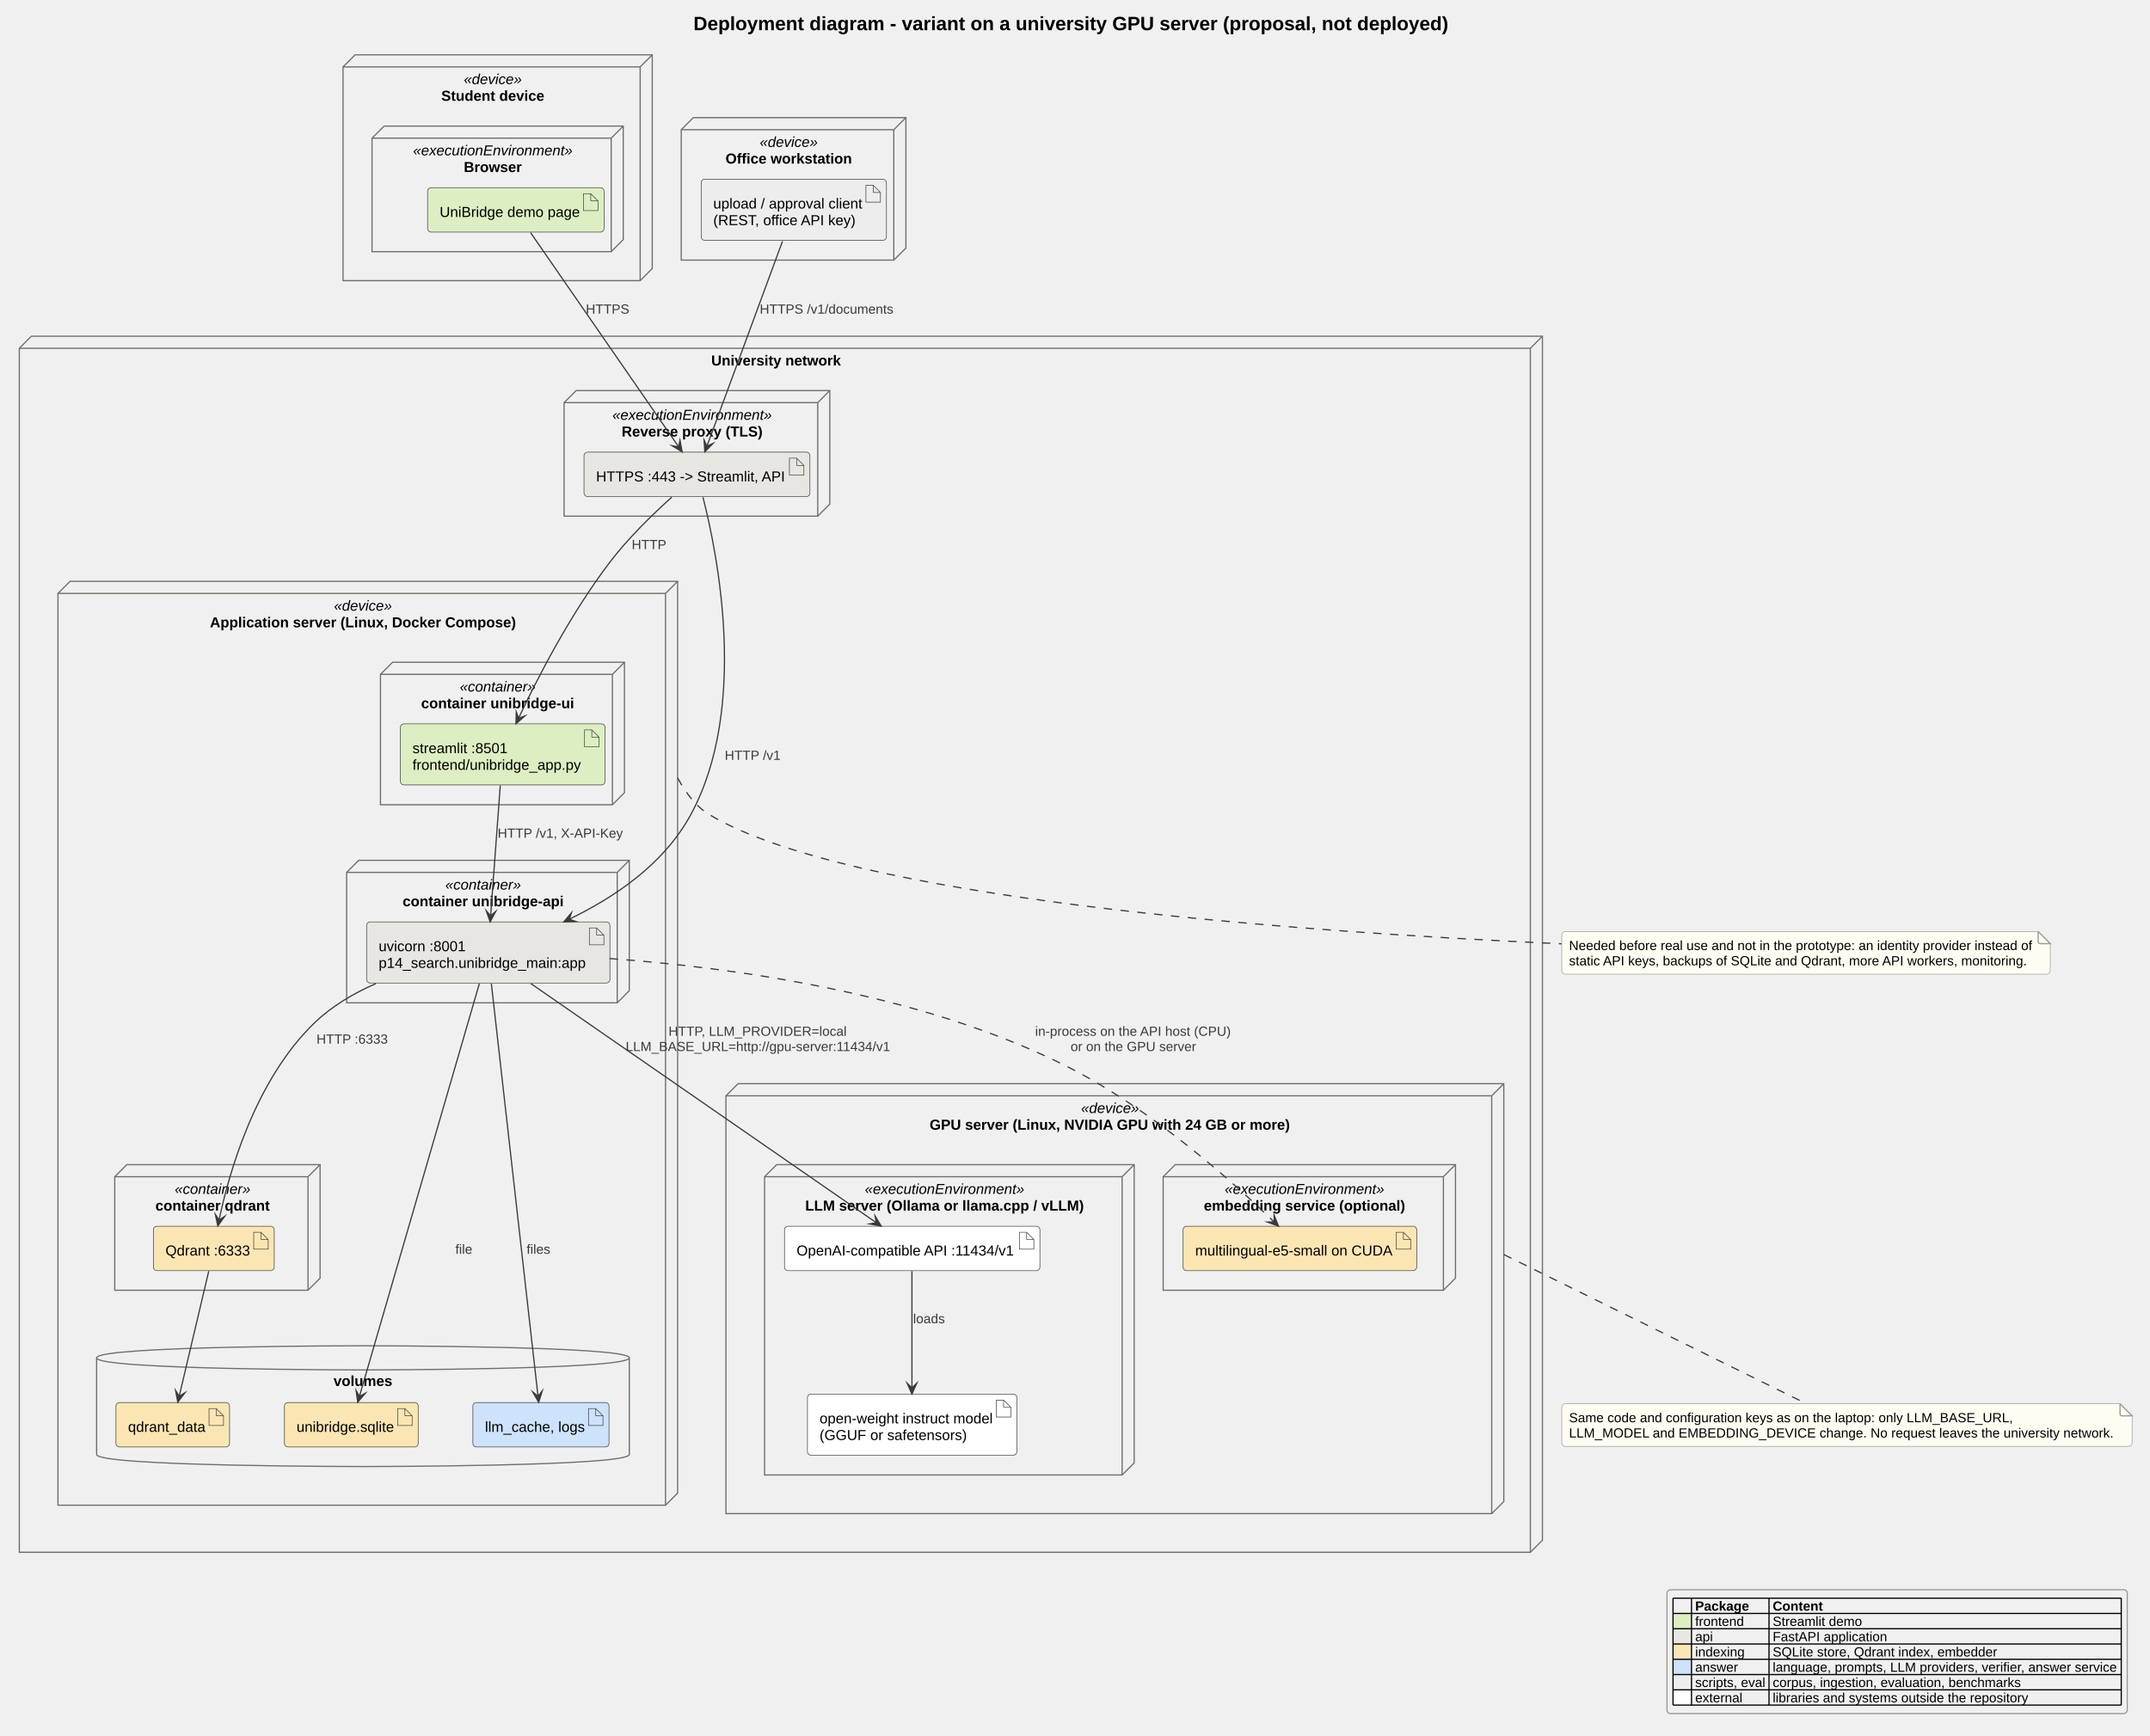
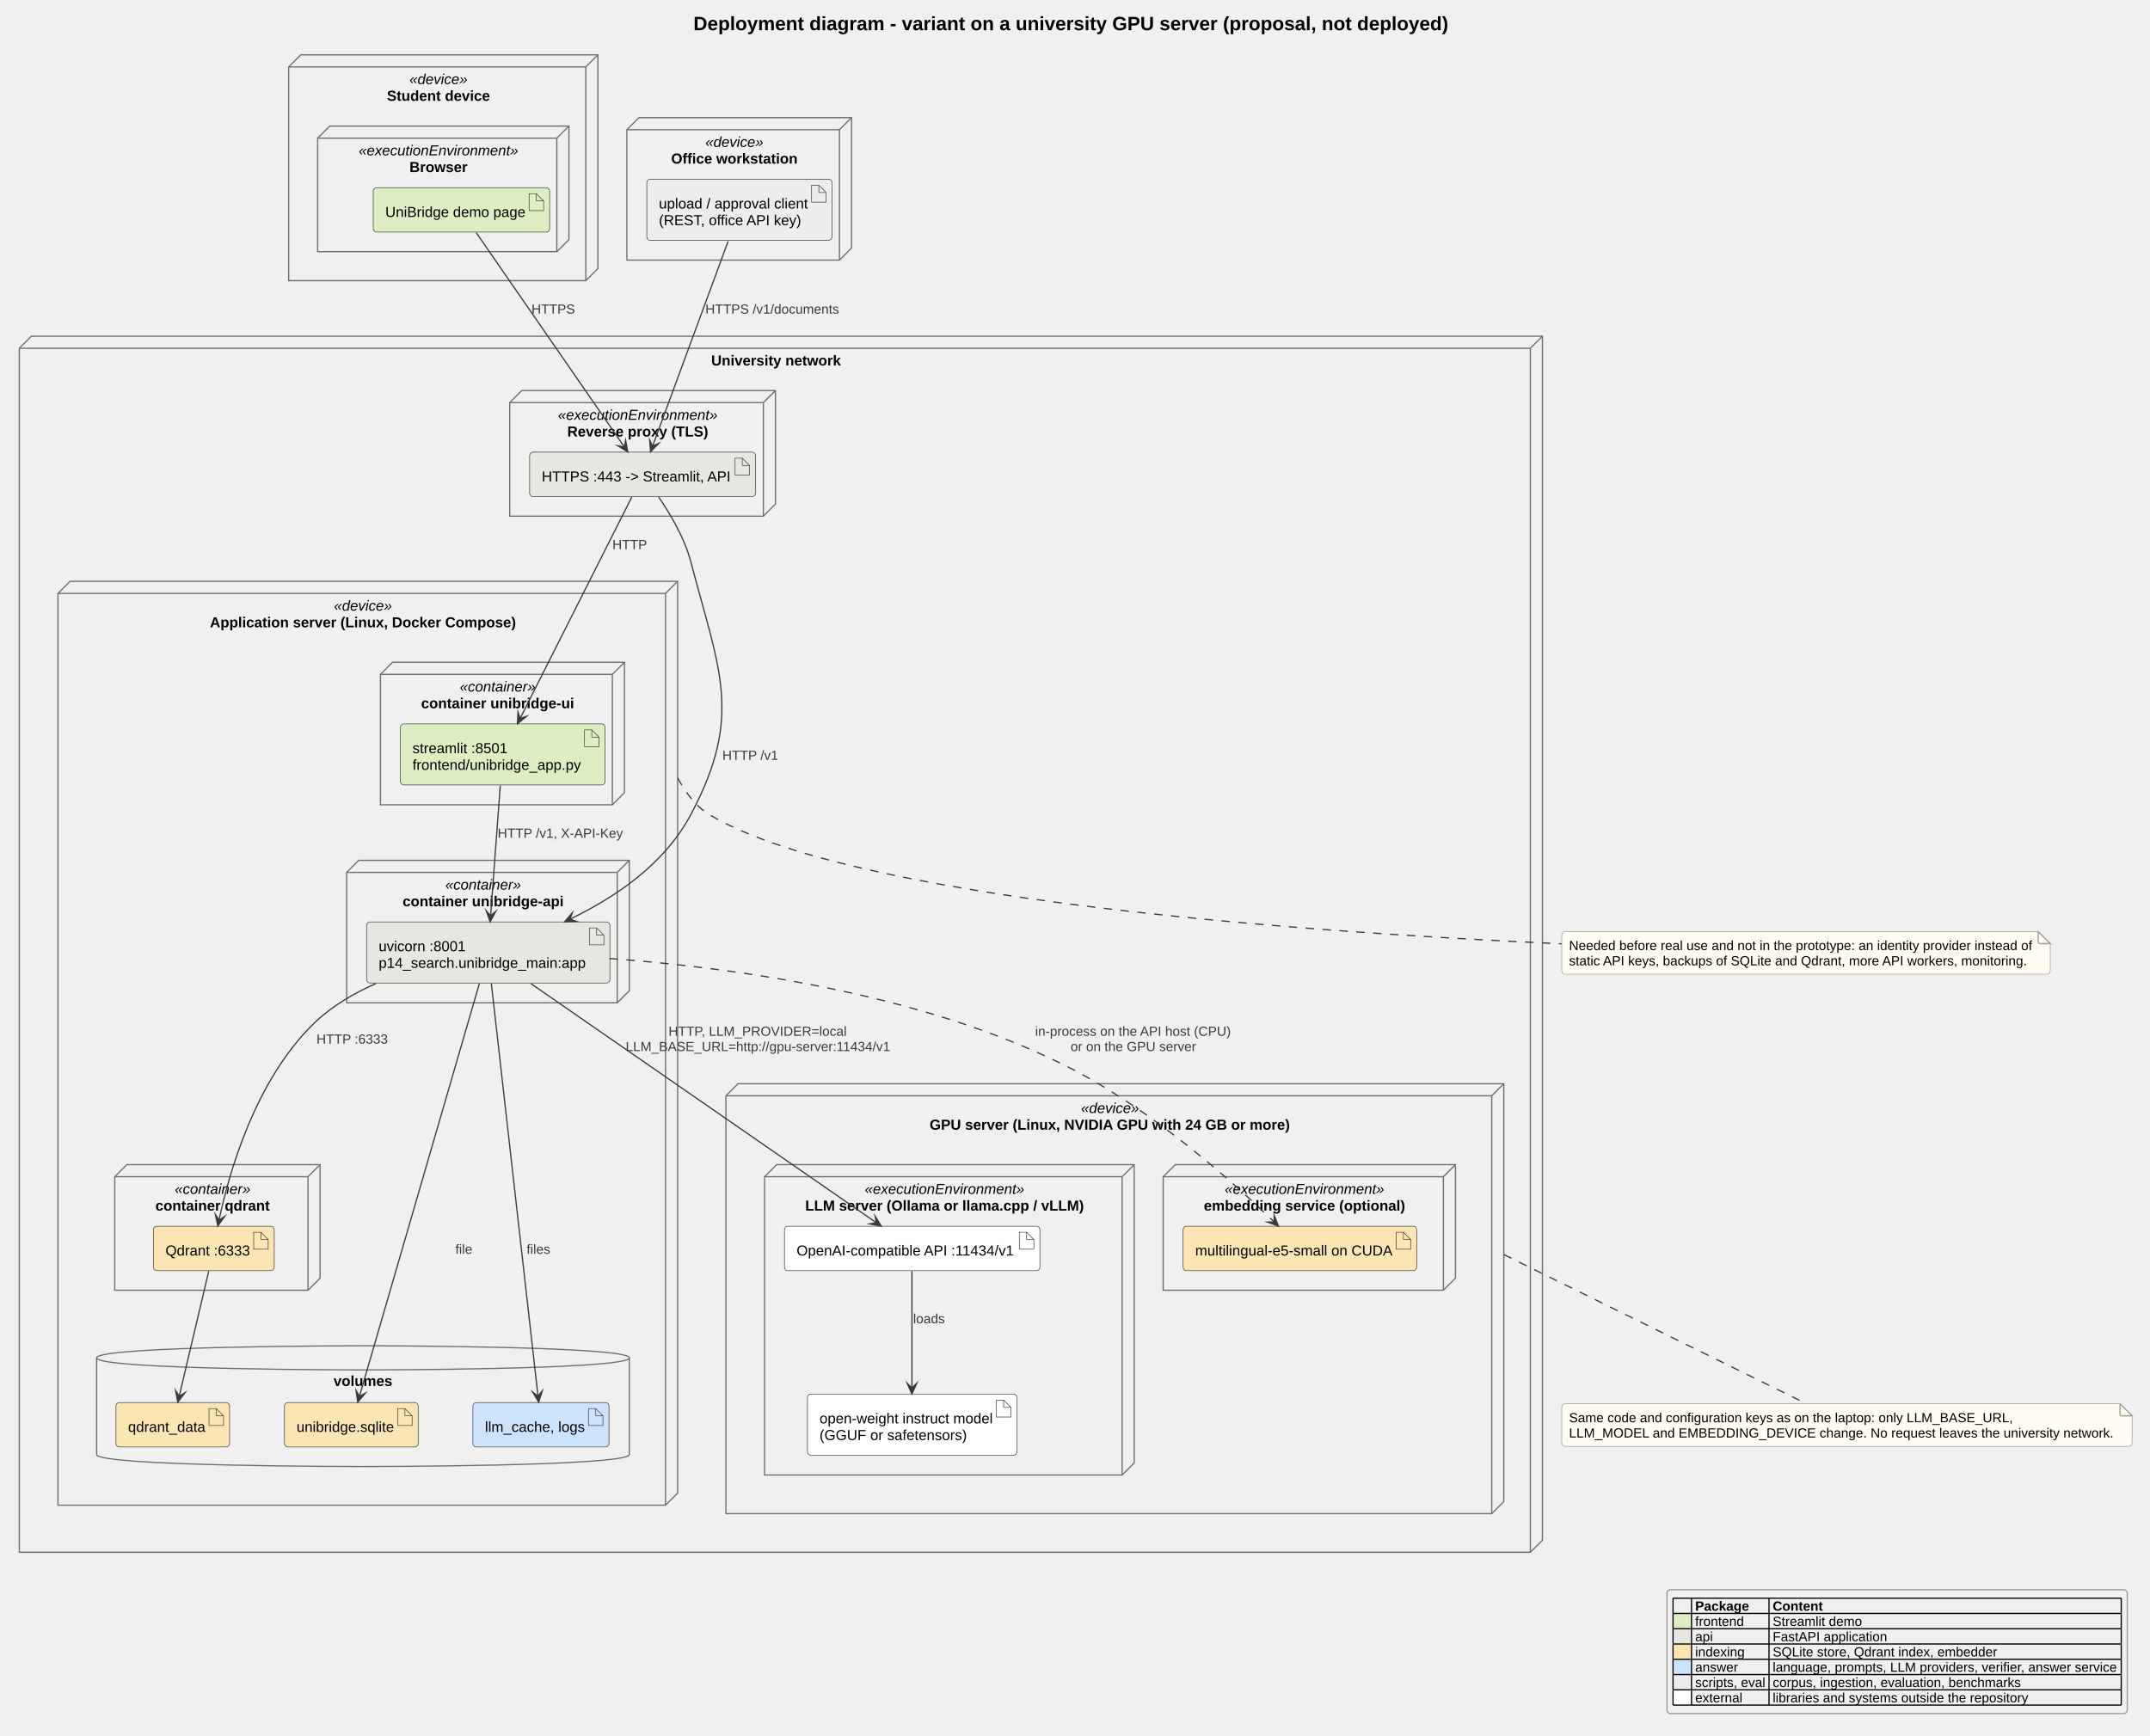
<svg xmlns="http://www.w3.org/2000/svg" version="1.1" data-diagram-type="DESCRIPTION" style="width:1780px;height:1437px;background:#FFFFFF;" width="1780px" height="1437px" viewBox="0 0 1780 1437" zoomAndPan="magnify" preserveAspectRatio="none" contentStyleType="text/css">
  <defs />
  <g font-family="sans-serif" lengthAdjust="spacing">
    <g class="title" data-source-line="2">
      <text x="574.084" y="25.008" fill="#000" font-size="16" textLength="625.031" font-weight="700" font-family="Arial">Deployment diagram - variant on a university GPU server (proposal, not deployed)</text>
    </g>
    <g class="cluster" data-qualified-name="client" id="ent0001" data-source-line="6">
-       <polygon points="284,55.398,294,45.398,540,45.398,540,222.398,530,232.398,284,232.398,284,55.398" fill="none" style="stroke:#6E6E69;stroke-width:1;stroke-linejoin:miter;stroke-miterlimit:10;" />
-       <line x1="530" y1="55.398" x2="540" y2="45.398" style="stroke:#6E6E69;stroke-width:1;" />
-       <line x1="284" y1="55.398" x2="530" y2="55.398" style="stroke:#6E6E69;stroke-width:1;" />
-       <line x1="530" y1="55.398" x2="530" y2="232.398" style="stroke:#6E6E69;stroke-width:1;" />
-       <text x="383.982" y="69.654" fill="#000" font-size="12" textLength="48.035" font-style="italic" font-family="Arial">«device»</text>
-       <text x="365.323" y="83.453" fill="#000" font-size="12" textLength="85.354" font-weight="700" font-family="Arial">Student device</text>
+       <polygon points="239,55.398,249,45.398,495,45.398,495,222.398,485,232.398,239,232.398,239,55.398" fill="none" style="stroke:#6E6E69;stroke-width:1;stroke-linejoin:miter;stroke-miterlimit:10;" />
+       <line x1="485" y1="55.398" x2="495" y2="45.398" style="stroke:#6E6E69;stroke-width:1;" />
+       <line x1="239" y1="55.398" x2="485" y2="55.398" style="stroke:#6E6E69;stroke-width:1;" />
+       <line x1="485" y1="55.398" x2="485" y2="232.398" style="stroke:#6E6E69;stroke-width:1;" />
+       <text x="338.982" y="69.654" fill="#000" font-size="12" textLength="48.035" font-style="italic" font-family="Arial">«device»</text>
+       <text x="320.323" y="83.453" fill="#000" font-size="12" textLength="85.354" font-weight="700" font-family="Arial">Student device</text>
    </g>
    <g class="cluster" data-qualified-name="client.browser" id="ent0002" data-source-line="7">
-       <polygon points="308,114.398,318,104.398,516,104.398,516,198.398,506,208.398,308,208.398,308,114.398" fill="none" style="stroke:#6E6E69;stroke-width:1;stroke-linejoin:miter;stroke-miterlimit:10;" />
-       <line x1="506" y1="114.398" x2="516" y2="104.398" style="stroke:#6E6E69;stroke-width:1;" />
-       <line x1="308" y1="114.398" x2="506" y2="114.398" style="stroke:#6E6E69;stroke-width:1;" />
-       <line x1="506" y1="114.398" x2="506" y2="208.398" style="stroke:#6E6E69;stroke-width:1;" />
-       <text x="341.959" y="128.654" fill="#000" font-size="12" textLength="132.082" font-style="italic" font-family="Arial">«executionEnvironment»</text>
-       <text x="383.991" y="142.453" fill="#000" font-size="12" textLength="48.018" font-weight="700" font-family="Arial">Browser</text>
+       <polygon points="263,114.398,273,104.398,471,104.398,471,198.398,461,208.398,263,208.398,263,114.398" fill="none" style="stroke:#6E6E69;stroke-width:1;stroke-linejoin:miter;stroke-miterlimit:10;" />
+       <line x1="461" y1="114.398" x2="471" y2="104.398" style="stroke:#6E6E69;stroke-width:1;" />
+       <line x1="263" y1="114.398" x2="461" y2="114.398" style="stroke:#6E6E69;stroke-width:1;" />
+       <line x1="461" y1="114.398" x2="461" y2="208.398" style="stroke:#6E6E69;stroke-width:1;" />
+       <text x="296.959" y="128.654" fill="#000" font-size="12" textLength="132.082" font-style="italic" font-family="Arial">«executionEnvironment»</text>
+       <text x="338.991" y="142.453" fill="#000" font-size="12" textLength="48.018" font-weight="700" font-family="Arial">Browser</text>
    </g>
    <g class="cluster" data-qualified-name="officepc" id="ent0004" data-source-line="12">
-       <polygon points="564,107.398,574,97.398,750,97.398,750,205.398,740,215.398,564,215.398,564,107.398" fill="none" style="stroke:#6E6E69;stroke-width:1;stroke-linejoin:miter;stroke-miterlimit:10;" />
-       <line x1="740" y1="107.398" x2="750" y2="97.398" style="stroke:#6E6E69;stroke-width:1;" />
-       <line x1="564" y1="107.398" x2="740" y2="107.398" style="stroke:#6E6E69;stroke-width:1;" />
-       <line x1="740" y1="107.398" x2="740" y2="215.398" style="stroke:#6E6E69;stroke-width:1;" />
-       <text x="628.982" y="121.654" fill="#000" font-size="12" textLength="48.035" font-style="italic" font-family="Arial">«device»</text>
-       <text x="600.658" y="135.453" fill="#000" font-size="12" textLength="104.684" font-weight="700" font-family="Arial">Office workstation</text>
+       <polygon points="519,107.398,529,97.398,705,97.398,705,205.398,695,215.398,519,215.398,519,107.398" fill="none" style="stroke:#6E6E69;stroke-width:1;stroke-linejoin:miter;stroke-miterlimit:10;" />
+       <line x1="695" y1="107.398" x2="705" y2="97.398" style="stroke:#6E6E69;stroke-width:1;" />
+       <line x1="519" y1="107.398" x2="695" y2="107.398" style="stroke:#6E6E69;stroke-width:1;" />
+       <line x1="695" y1="107.398" x2="695" y2="215.398" style="stroke:#6E6E69;stroke-width:1;" />
+       <text x="583.982" y="121.654" fill="#000" font-size="12" textLength="48.035" font-style="italic" font-family="Arial">«device»</text>
+       <text x="555.658" y="135.453" fill="#000" font-size="12" textLength="104.684" font-weight="700" font-family="Arial">Office workstation</text>
    </g>
    <g class="cluster" data-qualified-name="uninet" id="ent0006" data-source-line="16">
      <polygon points="16,288.398,26,278.398,1277,278.398,1277,1275.398,1267,1285.398,16,1285.398,16,288.398" fill="none" style="stroke:#6E6E69;stroke-width:1;stroke-linejoin:miter;stroke-miterlimit:10;" />
      <line x1="1267" y1="288.398" x2="1277" y2="278.398" style="stroke:#6E6E69;stroke-width:1;" />
      <line x1="16" y1="288.398" x2="1267" y2="288.398" style="stroke:#6E6E69;stroke-width:1;" />
      <line x1="1267" y1="288.398" x2="1267" y2="1285.398" style="stroke:#6E6E69;stroke-width:1;" />
      <text x="588.816" y="302.654" fill="#000" font-size="12" textLength="107.367" font-weight="700" font-family="Arial">University network</text>
    </g>
    <g class="cluster" data-qualified-name="uninet.proxy" id="ent0007" data-source-line="18">
-       <polygon points="467,333.398,477,323.398,687,323.398,687,417.398,677,427.398,467,427.398,467,333.398" fill="none" style="stroke:#6E6E69;stroke-width:1;stroke-linejoin:miter;stroke-miterlimit:10;" />
-       <line x1="677" y1="333.398" x2="687" y2="323.398" style="stroke:#6E6E69;stroke-width:1;" />
-       <line x1="467" y1="333.398" x2="677" y2="333.398" style="stroke:#6E6E69;stroke-width:1;" />
-       <line x1="677" y1="333.398" x2="677" y2="427.398" style="stroke:#6E6E69;stroke-width:1;" />
-       <text x="506.959" y="347.654" fill="#000" font-size="12" textLength="132.082" font-style="italic" font-family="Arial">«executionEnvironment»</text>
-       <text x="514.646" y="361.453" fill="#000" font-size="12" textLength="116.707" font-weight="700" font-family="Arial">Reverse proxy (TLS)</text>
+       <polygon points="422,333.398,432,323.398,642,323.398,642,417.398,632,427.398,422,427.398,422,333.398" fill="none" style="stroke:#6E6E69;stroke-width:1;stroke-linejoin:miter;stroke-miterlimit:10;" />
+       <line x1="632" y1="333.398" x2="642" y2="323.398" style="stroke:#6E6E69;stroke-width:1;" />
+       <line x1="422" y1="333.398" x2="632" y2="333.398" style="stroke:#6E6E69;stroke-width:1;" />
+       <line x1="632" y1="333.398" x2="632" y2="427.398" style="stroke:#6E6E69;stroke-width:1;" />
+       <text x="461.959" y="347.654" fill="#000" font-size="12" textLength="132.082" font-style="italic" font-family="Arial">«executionEnvironment»</text>
+       <text x="469.646" y="361.453" fill="#000" font-size="12" textLength="116.707" font-weight="700" font-family="Arial">Reverse proxy (TLS)</text>
    </g>
    <g class="cluster" data-qualified-name="uninet.app" id="ent0009" data-source-line="22">
      <polygon points="48,491.398,58,481.398,561,481.398,561,1236.398,551,1246.398,48,1246.398,48,491.398" fill="none" style="stroke:#6E6E69;stroke-width:1;stroke-linejoin:miter;stroke-miterlimit:10;" />
      <line x1="551" y1="491.398" x2="561" y2="481.398" style="stroke:#6E6E69;stroke-width:1;" />
      <line x1="48" y1="491.398" x2="551" y2="491.398" style="stroke:#6E6E69;stroke-width:1;" />
      <line x1="551" y1="491.398" x2="551" y2="1246.398" style="stroke:#6E6E69;stroke-width:1;" />
      <text x="276.482" y="505.654" fill="#000" font-size="12" textLength="48.035" font-style="italic" font-family="Arial">«device»</text>
      <text x="173.806" y="519.453" fill="#000" font-size="12" textLength="253.389" font-weight="700" font-family="Arial">Application server (Linux, Docker Compose)</text>
    </g>
    <g class="cluster" data-qualified-name="uninet.app.cui" id="ent0010" data-source-line="23">
      <polygon points="315,558.398,325,548.398,517,548.398,517,656.398,507,666.398,315,666.398,315,558.398" fill="none" style="stroke:#6E6E69;stroke-width:1;stroke-linejoin:miter;stroke-miterlimit:10;" />
      <line x1="507" y1="558.398" x2="517" y2="548.398" style="stroke:#6E6E69;stroke-width:1;" />
      <line x1="315" y1="558.398" x2="507" y2="558.398" style="stroke:#6E6E69;stroke-width:1;" />
      <line x1="507" y1="558.398" x2="507" y2="666.398" style="stroke:#6E6E69;stroke-width:1;" />
      <text x="380.644" y="572.654" fill="#000" font-size="12" textLength="62.713" font-style="italic" font-family="Arial">«container»</text>
      <text x="348.666" y="586.453" fill="#000" font-size="12" textLength="126.668" font-weight="700" font-family="Arial">container unibridge-ui</text>
    </g>
    <g class="cluster" data-qualified-name="uninet.app.capi" id="ent0012" data-source-line="26">
      <polygon points="287,722.398,297,712.398,521,712.398,521,820.398,511,830.398,287,830.398,287,722.398" fill="none" style="stroke:#6E6E69;stroke-width:1;stroke-linejoin:miter;stroke-miterlimit:10;" />
      <line x1="511" y1="722.398" x2="521" y2="712.398" style="stroke:#6E6E69;stroke-width:1;" />
      <line x1="287" y1="722.398" x2="511" y2="722.398" style="stroke:#6E6E69;stroke-width:1;" />
      <line x1="511" y1="722.398" x2="511" y2="830.398" style="stroke:#6E6E69;stroke-width:1;" />
      <text x="368.644" y="736.654" fill="#000" font-size="12" textLength="62.713" font-style="italic" font-family="Arial">«container»</text>
      <text x="333.329" y="750.453" fill="#000" font-size="12" textLength="133.342" font-weight="700" font-family="Arial">container unibridge-api</text>
    </g>
    <g class="cluster" data-qualified-name="uninet.app.cq" id="ent0014" data-source-line="29">
      <polygon points="95,974.398,105,964.398,265,964.398,265,1058.398,255,1068.398,95,1068.398,95,974.398" fill="none" style="stroke:#6E6E69;stroke-width:1;stroke-linejoin:miter;stroke-miterlimit:10;" />
      <line x1="255" y1="974.398" x2="265" y2="964.398" style="stroke:#6E6E69;stroke-width:1;" />
      <line x1="95" y1="974.398" x2="255" y2="974.398" style="stroke:#6E6E69;stroke-width:1;" />
      <line x1="255" y1="974.398" x2="255" y2="1068.398" style="stroke:#6E6E69;stroke-width:1;" />
      <text x="144.644" y="988.654" fill="#000" font-size="12" textLength="62.713" font-style="italic" font-family="Arial">«container»</text>
      <text x="128.662" y="1002.453" fill="#000" font-size="12" textLength="94.676" font-weight="700" font-family="Arial">container qdrant</text>
    </g>
    <g class="cluster" data-qualified-name="uninet.app.vols" id="ent0016" data-source-line="32">
      <path d="M80,1124.398 C80,1114.398 300.5,1114.398 300.5,1114.398 C300.5,1114.398 521,1114.398 521,1124.398 L521,1204.398 C521,1214.398 300.5,1214.398 300.5,1214.398 C300.5,1214.398 80,1214.398 80,1204.398 L80,1124.398" style="stroke:#6E6E69;stroke-width:1;" fill="none" />
      <path d="M80,1124.398 C80,1134.398 300.5,1134.398 300.5,1134.398 C300.5,1134.398 521,1134.398 521,1124.398" style="stroke:#6E6E69;stroke-width:1;" fill="none" />
      <text x="276.157" y="1147.654" fill="#000" font-size="12" textLength="48.686" font-weight="700" font-family="Arial">volumes</text>
    </g>
    <g class="cluster" data-qualified-name="uninet.gpusrv" id="ent0020" data-source-line="39">
      <polygon points="601,907.398,611,897.398,1245,897.398,1245,1243.398,1235,1253.398,601,1253.398,601,907.398" fill="none" style="stroke:#6E6E69;stroke-width:1;stroke-linejoin:miter;stroke-miterlimit:10;" />
      <line x1="1235" y1="907.398" x2="1245" y2="897.398" style="stroke:#6E6E69;stroke-width:1;" />
      <line x1="601" y1="907.398" x2="1235" y2="907.398" style="stroke:#6E6E69;stroke-width:1;" />
      <line x1="1235" y1="907.398" x2="1235" y2="1253.398" style="stroke:#6E6E69;stroke-width:1;" />
      <text x="894.982" y="921.654" fill="#000" font-size="12" textLength="48.035" font-style="italic" font-family="Arial">«device»</text>
      <text x="769.636" y="935.453" fill="#000" font-size="12" textLength="298.729" font-weight="700" font-family="Arial">GPU server (Linux, NVIDIA GPU with 24 GB or more)</text>
    </g>
    <g class="cluster" data-qualified-name="uninet.gpusrv.llmenv" id="ent0021" data-source-line="40">
      <polygon points="633,974.398,643,964.398,939,964.398,939,1211.398,929,1221.398,633,1221.398,633,974.398" fill="none" style="stroke:#6E6E69;stroke-width:1;stroke-linejoin:miter;stroke-miterlimit:10;" />
      <line x1="929" y1="974.398" x2="939" y2="964.398" style="stroke:#6E6E69;stroke-width:1;" />
      <line x1="633" y1="974.398" x2="929" y2="974.398" style="stroke:#6E6E69;stroke-width:1;" />
      <line x1="929" y1="974.398" x2="929" y2="1221.398" style="stroke:#6E6E69;stroke-width:1;" />
      <text x="715.959" y="988.654" fill="#000" font-size="12" textLength="132.082" font-style="italic" font-family="Arial">«executionEnvironment»</text>
      <text x="666.638" y="1002.453" fill="#000" font-size="12" textLength="230.725" font-weight="700" font-family="Arial">LLM server (Ollama or llama.cpp / vLLM)</text>
    </g>
    <g class="cluster" data-qualified-name="uninet.gpusrv.embenv" id="ent0024" data-source-line="44">
      <polygon points="963,974.398,973,964.398,1205,964.398,1205,1058.398,1195,1068.398,963,1068.398,963,974.398" fill="none" style="stroke:#6E6E69;stroke-width:1;stroke-linejoin:miter;stroke-miterlimit:10;" />
      <line x1="1195" y1="974.398" x2="1205" y2="964.398" style="stroke:#6E6E69;stroke-width:1;" />
      <line x1="963" y1="974.398" x2="1195" y2="974.398" style="stroke:#6E6E69;stroke-width:1;" />
      <line x1="1195" y1="974.398" x2="1195" y2="1068.398" style="stroke:#6E6E69;stroke-width:1;" />
      <text x="1013.959" y="988.654" fill="#000" font-size="12" textLength="132.082" font-style="italic" font-family="Arial">«executionEnvironment»</text>
      <text x="996.653" y="1002.453" fill="#000" font-size="12" textLength="166.693" font-weight="700" font-family="Arial">embedding service (optional)</text>
    </g>
    <g class="entity" data-qualified-name="client.browser.page" id="ent0003" data-source-line="8">
-       <rect x="354" y="155.398" width="146.074" height="36.799" fill="#DDEFC2" style="stroke:#3A3A38;stroke-width:0.5;" rx="3" ry="3" />
-       <polygon points="483.074,160.398,483.074,174.398,495.074,174.398,495.074,166.398,489.074,160.398,483.074,160.398" fill="#DDEFC2" style="stroke:#3A3A38;stroke-width:0.5;stroke-linejoin:miter;stroke-miterlimit:10;" />
-       <line x1="489.074" y1="160.398" x2="489.074" y2="166.398" style="stroke:#3A3A38;stroke-width:0.5;" />
-       <line x1="495.074" y1="166.398" x2="489.074" y2="166.398" style="stroke:#3A3A38;stroke-width:0.5;" />
-       <text x="364" y="179.654" fill="#000" font-size="12" textLength="116.074" font-family="Arial">UniBridge demo page</text>
+       <rect x="309" y="155.398" width="146.074" height="36.799" fill="#DDEFC2" style="stroke:#3A3A38;stroke-width:0.5;" rx="3" ry="3" />
+       <polygon points="438.074,160.398,438.074,174.398,450.074,174.398,450.074,166.398,444.074,160.398,438.074,160.398" fill="#DDEFC2" style="stroke:#3A3A38;stroke-width:0.5;stroke-linejoin:miter;stroke-miterlimit:10;" />
+       <line x1="444.074" y1="160.398" x2="444.074" y2="166.398" style="stroke:#3A3A38;stroke-width:0.5;" />
+       <line x1="450.074" y1="166.398" x2="444.074" y2="166.398" style="stroke:#3A3A38;stroke-width:0.5;" />
+       <text x="319" y="179.654" fill="#000" font-size="12" textLength="116.074" font-family="Arial">UniBridge demo page</text>
    </g>
    <g class="entity" data-qualified-name="officepc.officeclient" id="ent0005" data-source-line="13">
-       <rect x="580.5" y="148.398" width="153.416" height="50.598" fill="#EDEDED" style="stroke:#3A3A38;stroke-width:0.5;" rx="3" ry="3" />
-       <polygon points="716.916,153.398,716.916,167.398,728.916,167.398,728.916,159.398,722.916,153.398,716.916,153.398" fill="#EDEDED" style="stroke:#3A3A38;stroke-width:0.5;stroke-linejoin:miter;stroke-miterlimit:10;" />
-       <line x1="722.916" y1="153.398" x2="722.916" y2="159.398" style="stroke:#3A3A38;stroke-width:0.5;" />
-       <line x1="728.916" y1="159.398" x2="722.916" y2="159.398" style="stroke:#3A3A38;stroke-width:0.5;" />
-       <text x="590.5" y="172.654" fill="#000" font-size="12" textLength="123.416" font-family="Arial">upload / approval client</text>
-       <text x="590.5" y="186.453" fill="#000" font-size="12" textLength="120.029" font-family="Arial">(REST, office API key)</text>
+       <rect x="535.5" y="148.398" width="153.416" height="50.598" fill="#EDEDED" style="stroke:#3A3A38;stroke-width:0.5;" rx="3" ry="3" />
+       <polygon points="671.916,153.398,671.916,167.398,683.916,167.398,683.916,159.398,677.916,153.398,671.916,153.398" fill="#EDEDED" style="stroke:#3A3A38;stroke-width:0.5;stroke-linejoin:miter;stroke-miterlimit:10;" />
+       <line x1="677.916" y1="153.398" x2="677.916" y2="159.398" style="stroke:#3A3A38;stroke-width:0.5;" />
+       <line x1="683.916" y1="159.398" x2="677.916" y2="159.398" style="stroke:#3A3A38;stroke-width:0.5;" />
+       <text x="545.5" y="172.654" fill="#000" font-size="12" textLength="123.416" font-family="Arial">upload / approval client</text>
+       <text x="545.5" y="186.453" fill="#000" font-size="12" textLength="120.029" font-family="Arial">(REST, office API key)</text>
    </g>
    <g class="entity" data-qualified-name="uninet.proxy.rp" id="ent0008" data-source-line="19">
-       <rect x="483.5" y="374.398" width="187.049" height="36.799" fill="#E7E6E1" style="stroke:#3A3A38;stroke-width:0.5;" rx="3" ry="3" />
-       <polygon points="653.549,379.398,653.549,393.398,665.549,393.398,665.549,385.398,659.549,379.398,653.549,379.398" fill="#E7E6E1" style="stroke:#3A3A38;stroke-width:0.5;stroke-linejoin:miter;stroke-miterlimit:10;" />
-       <line x1="659.549" y1="379.398" x2="659.549" y2="385.398" style="stroke:#3A3A38;stroke-width:0.5;" />
-       <line x1="665.549" y1="385.398" x2="659.549" y2="385.398" style="stroke:#3A3A38;stroke-width:0.5;" />
-       <text x="493.5" y="398.654" fill="#000" font-size="12" textLength="157.049" font-family="Arial">HTTPS :443 -&gt; Streamlit, API</text>
+       <rect x="438.5" y="374.398" width="187.049" height="36.799" fill="#E7E6E1" style="stroke:#3A3A38;stroke-width:0.5;" rx="3" ry="3" />
+       <polygon points="608.549,379.398,608.549,393.398,620.549,393.398,620.549,385.398,614.549,379.398,608.549,379.398" fill="#E7E6E1" style="stroke:#3A3A38;stroke-width:0.5;stroke-linejoin:miter;stroke-miterlimit:10;" />
+       <line x1="614.549" y1="379.398" x2="614.549" y2="385.398" style="stroke:#3A3A38;stroke-width:0.5;" />
+       <line x1="620.549" y1="385.398" x2="614.549" y2="385.398" style="stroke:#3A3A38;stroke-width:0.5;" />
+       <text x="448.5" y="398.654" fill="#000" font-size="12" textLength="157.049" font-family="Arial">HTTPS :443 -&gt; Streamlit, API</text>
    </g>
    <g class="entity" data-qualified-name="uninet.app.cui.ui" id="ent0011" data-source-line="24">
      <rect x="331.5" y="599.398" width="169.441" height="50.598" fill="#DDEFC2" style="stroke:#3A3A38;stroke-width:0.5;" rx="3" ry="3" />
      <polygon points="483.941,604.398,483.941,618.398,495.941,618.398,495.941,610.398,489.941,604.398,483.941,604.398" fill="#DDEFC2" style="stroke:#3A3A38;stroke-width:0.5;stroke-linejoin:miter;stroke-miterlimit:10;" />
      <line x1="489.941" y1="604.398" x2="489.941" y2="610.398" style="stroke:#3A3A38;stroke-width:0.5;" />
      <line x1="495.941" y1="610.398" x2="489.941" y2="610.398" style="stroke:#3A3A38;stroke-width:0.5;" />
      <text x="341.5" y="623.654" fill="#000" font-size="12" textLength="78.703" font-family="Arial">streamlit :8501</text>
      <text x="341.5" y="637.453" fill="#000" font-size="12" textLength="139.441" font-family="Arial">frontend/unibridge_app.py</text>
    </g>
    <g class="entity" data-qualified-name="uninet.app.capi.api" id="ent0013" data-source-line="27">
      <rect x="303.5" y="763.398" width="201.457" height="50.598" fill="#E7E6E1" style="stroke:#3A3A38;stroke-width:0.5;" rx="3" ry="3" />
      <polygon points="487.957,768.398,487.957,782.398,499.957,782.398,499.957,774.398,493.957,768.398,487.957,768.398" fill="#E7E6E1" style="stroke:#3A3A38;stroke-width:0.5;stroke-linejoin:miter;stroke-miterlimit:10;" />
      <line x1="493.957" y1="768.398" x2="493.957" y2="774.398" style="stroke:#3A3A38;stroke-width:0.5;" />
      <line x1="499.957" y1="774.398" x2="493.957" y2="774.398" style="stroke:#3A3A38;stroke-width:0.5;" />
      <text x="313.5" y="787.654" fill="#000" font-size="12" textLength="72.047" font-family="Arial">uvicorn :8001</text>
      <text x="313.5" y="801.453" fill="#000" font-size="12" textLength="171.457" font-family="Arial">p14_search.unibridge_main:app</text>
    </g>
    <g class="entity" data-qualified-name="uninet.app.cq.qdrant" id="ent0015" data-source-line="30">
      <rect x="127" y="1015.398" width="100.049" height="36.799" fill="#FBE6B3" style="stroke:#3A3A38;stroke-width:0.5;" rx="3" ry="3" />
      <polygon points="210.049,1020.398,210.049,1034.398,222.049,1034.398,222.049,1026.398,216.049,1020.398,210.049,1020.398" fill="#FBE6B3" style="stroke:#3A3A38;stroke-width:0.5;stroke-linejoin:miter;stroke-miterlimit:10;" />
      <line x1="216.049" y1="1020.398" x2="216.049" y2="1026.398" style="stroke:#3A3A38;stroke-width:0.5;" />
      <line x1="222.049" y1="1026.398" x2="216.049" y2="1026.398" style="stroke:#3A3A38;stroke-width:0.5;" />
      <text x="137" y="1039.654" fill="#000" font-size="12" textLength="70.049" font-family="Arial">Qdrant :6333</text>
    </g>
    <g class="entity" data-qualified-name="uninet.app.vols.sqlite" id="ent0017" data-source-line="33">
      <rect x="235.5" y="1161.398" width="110.719" height="36.799" fill="#FBE6B3" style="stroke:#3A3A38;stroke-width:0.5;" rx="3" ry="3" />
      <polygon points="329.219,1166.398,329.219,1180.398,341.219,1180.398,341.219,1172.398,335.219,1166.398,329.219,1166.398" fill="#FBE6B3" style="stroke:#3A3A38;stroke-width:0.5;stroke-linejoin:miter;stroke-miterlimit:10;" />
      <line x1="335.219" y1="1166.398" x2="335.219" y2="1172.398" style="stroke:#3A3A38;stroke-width:0.5;" />
      <line x1="341.219" y1="1172.398" x2="335.219" y2="1172.398" style="stroke:#3A3A38;stroke-width:0.5;" />
      <text x="245.5" y="1185.654" fill="#000" font-size="12" textLength="80.719" font-family="Arial">unibridge.sqlite</text>
    </g>
    <g class="entity" data-qualified-name="uninet.app.vols.qvol" id="ent0018" data-source-line="34">
      <rect x="96" y="1161.398" width="94.055" height="36.799" fill="#FBE6B3" style="stroke:#3A3A38;stroke-width:0.5;" rx="3" ry="3" />
      <polygon points="173.055,1166.398,173.055,1180.398,185.055,1180.398,185.055,1172.398,179.055,1166.398,173.055,1166.398" fill="#FBE6B3" style="stroke:#3A3A38;stroke-width:0.5;stroke-linejoin:miter;stroke-miterlimit:10;" />
      <line x1="179.055" y1="1166.398" x2="179.055" y2="1172.398" style="stroke:#3A3A38;stroke-width:0.5;" />
      <line x1="185.055" y1="1172.398" x2="179.055" y2="1172.398" style="stroke:#3A3A38;stroke-width:0.5;" />
      <text x="106" y="1185.654" fill="#000" font-size="12" textLength="64.055" font-family="Arial">qdrant_data</text>
    </g>
    <g class="entity" data-qualified-name="uninet.app.vols.cache" id="ent0019" data-source-line="35">
      <rect x="391.5" y="1161.398" width="112.705" height="36.799" fill="#CDE2FB" style="stroke:#3A3A38;stroke-width:0.5;" rx="3" ry="3" />
      <polygon points="487.205,1166.398,487.205,1180.398,499.205,1180.398,499.205,1172.398,493.205,1166.398,487.205,1166.398" fill="#CDE2FB" style="stroke:#3A3A38;stroke-width:0.5;stroke-linejoin:miter;stroke-miterlimit:10;" />
      <line x1="493.205" y1="1166.398" x2="493.205" y2="1172.398" style="stroke:#3A3A38;stroke-width:0.5;" />
      <line x1="499.205" y1="1172.398" x2="493.205" y2="1172.398" style="stroke:#3A3A38;stroke-width:0.5;" />
      <text x="401.5" y="1185.654" fill="#000" font-size="12" textLength="82.705" font-family="Arial">llm_cache, logs</text>
    </g>
    <g class="entity" data-qualified-name="uninet.gpusrv.llmenv.llmapi" id="ent0022" data-source-line="41">
      <rect x="649.5" y="1015.398" width="211.441" height="36.799" fill="#FFF" style="stroke:#3A3A38;stroke-width:0.5;" rx="3" ry="3" />
      <polygon points="843.941,1020.398,843.941,1034.398,855.941,1034.398,855.941,1026.398,849.941,1020.398,843.941,1020.398" fill="#FFF" style="stroke:#3A3A38;stroke-width:0.5;stroke-linejoin:miter;stroke-miterlimit:10;" />
      <line x1="849.941" y1="1020.398" x2="849.941" y2="1026.398" style="stroke:#3A3A38;stroke-width:0.5;" />
      <line x1="855.941" y1="1026.398" x2="849.941" y2="1026.398" style="stroke:#3A3A38;stroke-width:0.5;" />
      <text x="659.5" y="1039.654" fill="#000" font-size="12" textLength="181.441" font-family="Arial">OpenAI-compatible API :11434/v1</text>
    </g>
    <g class="entity" data-qualified-name="uninet.gpusrv.llmenv.model" id="ent0023" data-source-line="42">
      <rect x="668.5" y="1154.398" width="173.408" height="50.598" fill="#FFF" style="stroke:#3A3A38;stroke-width:0.5;" rx="3" ry="3" />
      <polygon points="824.908,1159.398,824.908,1173.398,836.908,1173.398,836.908,1165.398,830.908,1159.398,824.908,1159.398" fill="#FFF" style="stroke:#3A3A38;stroke-width:0.5;stroke-linejoin:miter;stroke-miterlimit:10;" />
      <line x1="830.908" y1="1159.398" x2="830.908" y2="1165.398" style="stroke:#3A3A38;stroke-width:0.5;" />
      <line x1="836.908" y1="1165.398" x2="830.908" y2="1165.398" style="stroke:#3A3A38;stroke-width:0.5;" />
      <text x="678.5" y="1178.654" fill="#000" font-size="12" textLength="143.408" font-family="Arial">open-weight instruct model</text>
      <text x="678.5" y="1192.453" fill="#000" font-size="12" textLength="122.027" font-family="Arial">(GGUF or safetensors)</text>
    </g>
    <g class="entity" data-qualified-name="uninet.gpusrv.embenv.e5" id="ent0025" data-source-line="45">
      <rect x="979.5" y="1015.398" width="193.389" height="36.799" fill="#FBE6B3" style="stroke:#3A3A38;stroke-width:0.5;" rx="3" ry="3" />
      <polygon points="1155.889,1020.398,1155.889,1034.398,1167.889,1034.398,1167.889,1026.398,1161.889,1020.398,1155.889,1020.398" fill="#FBE6B3" style="stroke:#3A3A38;stroke-width:0.5;stroke-linejoin:miter;stroke-miterlimit:10;" />
      <line x1="1161.889" y1="1020.398" x2="1161.889" y2="1026.398" style="stroke:#3A3A38;stroke-width:0.5;" />
      <line x1="1167.889" y1="1026.398" x2="1161.889" y2="1026.398" style="stroke:#3A3A38;stroke-width:0.5;" />
      <text x="989.5" y="1039.654" fill="#000" font-size="12" textLength="163.389" font-family="Arial">multilingual-e5-small on CUDA</text>
    </g>
    <g class="entity" data-qualified-name="GMN38" id="ent0039" data-source-line="64">
      <path d="M1293,1165.398 L1293,1194.696 A3,3 0 0 0 1296,1197.696 L1762.199,1197.696 A3,3 0 0 0 1765.199,1194.696 L1765.199,1172.398 L1755.199,1162.398 L1296,1162.398 A3,3 0 0 0 1293,1165.398" style="stroke:#9A9A94;stroke-width:0.5;" fill="#FFFDF2" />
      <path d="M1755.199,1162.398 L1755.199,1170.898 A1.5,1.5 0 0 0 1756.699,1172.398 L1765.199,1172.398 L1755.199,1162.398" style="stroke:#9A9A94;stroke-width:1;" fill="#FFFDF2" />
      <text x="1299" y="1177.716" fill="#000" font-size="11" textLength="367.501" font-family="Arial">Same code and configuration keys as on the laptop: only LLM_BASE_URL,</text>
      <text x="1299" y="1190.365" fill="#000" font-size="11" textLength="451.199" font-family="Arial">LLM_MODEL and EMBEDDING_DEVICE change. No request leaves the university network.</text>
    </g>
    <g class="entity" data-qualified-name="GMN41" id="ent0042" data-source-line="69">
      <path d="M1293,774.398 L1293,803.696 A3,3 0 0 0 1296,806.696 L1694.421,806.696 A3,3 0 0 0 1697.421,803.696 L1697.421,781.398 L1687.421,771.398 L1296,771.398 A3,3 0 0 0 1293,774.398" style="stroke:#9A9A94;stroke-width:0.5;" fill="#FFFDF2" />
      <path d="M1687.421,771.398 L1687.421,779.898 A1.5,1.5 0 0 0 1688.921,781.398 L1697.421,781.398 L1687.421,771.398" style="stroke:#9A9A94;stroke-width:1;" fill="#FFFDF2" />
      <text x="1299" y="786.716" fill="#000" font-size="11" textLength="383.421" font-family="Arial">Needed before real use and not in the prototype: an identity provider instead of</text>
      <text x="1299" y="799.365" fill="#000" font-size="11" textLength="380.273" font-family="Arial">static API keys, backups of SQLite and Qdrant, more API workers, monitoring.</text>
    </g>
    <g class="link" data-entity-1="ent0003" data-entity-2="ent0008" id="lnk26" data-source-line="50" data-link-type="dependency">
-       <path d="M439.28,192.658 C467.47,233.448 533.767,329.356 561.927,370.086" style="stroke:#3A3A38;stroke-width:1;" fill="none" id="page-to-rp" />
-       <polygon points="564.77,374.198,562.942,364.521,561.927,370.086,556.362,369.07,564.77,374.198" fill="#3A3A38" style="stroke:#3A3A38;stroke-width:1;stroke-linejoin:miter;stroke-miterlimit:10;" />
-       <text x="485" y="259.716" fill="#3A3A38" font-size="11" textLength="36.056" font-family="Arial">HTTPS</text>
+       <path d="M394.28,192.658 C422.47,233.448 488.767,329.356 516.927,370.086" style="stroke:#3A3A38;stroke-width:1;" fill="none" id="page-to-rp" />
+       <polygon points="519.77,374.198,517.942,364.521,516.927,370.086,511.362,369.07,519.77,374.198" fill="#3A3A38" style="stroke:#3A3A38;stroke-width:1;stroke-linejoin:miter;stroke-miterlimit:10;" />
+       <text x="440" y="259.716" fill="#3A3A38" font-size="11" textLength="36.056" font-family="Arial">HTTPS</text>
    </g>
    <g class="link" data-entity-1="ent0005" data-entity-2="ent0008" id="lnk27" data-source-line="51" data-link-type="dependency">
-       <path d="M647.82,199.788 C631.49,244.098 599.479,330.917 585.269,369.467" style="stroke:#3A3A38;stroke-width:1;" fill="none" id="officeclient-to-rp" />
-       <polygon points="583.54,374.158,590.406,367.097,585.269,369.467,582.9,364.33,583.54,374.158" fill="#3A3A38" style="stroke:#3A3A38;stroke-width:1;stroke-linejoin:miter;stroke-miterlimit:10;" />
-       <text x="629" y="259.716" fill="#3A3A38" font-size="11" textLength="110.65" font-family="Arial">HTTPS /v1/documents</text>
+       <path d="M602.82,199.788 C586.49,244.098 554.479,330.917 540.269,369.467" style="stroke:#3A3A38;stroke-width:1;" fill="none" id="officeclient-to-rp" />
+       <polygon points="538.54,374.158,545.406,367.097,540.269,369.467,537.9,364.33,538.54,374.158" fill="#3A3A38" style="stroke:#3A3A38;stroke-width:1;stroke-linejoin:miter;stroke-miterlimit:10;" />
+       <text x="584" y="259.716" fill="#3A3A38" font-size="11" textLength="110.65" font-family="Arial">HTTPS /v1/documents</text>
    </g>
    <g class="link" data-entity-1="ent0008" data-entity-2="ent0011" id="lnk28" data-source-line="52" data-link-type="dependency">
-       <path d="M556.21,411.668 C540.93,425.388 520.25,445.348 505,465.398 C471.66,509.228 444.553,562.426 429.313,594.736" style="stroke:#3A3A38;stroke-width:1;" fill="none" id="rp-to-ui" />
-       <polygon points="427.18,599.258,434.637,592.825,429.313,594.736,427.402,589.412,427.18,599.258" fill="#3A3A38" style="stroke:#3A3A38;stroke-width:1;stroke-linejoin:miter;stroke-miterlimit:10;" />
-       <text x="523" y="454.716" fill="#3A3A38" font-size="11" textLength="28.719" font-family="Arial">HTTP</text>
+       <path d="M523.09,411.568 C502.56,452.268 454.131,548.284 430.611,594.924" style="stroke:#3A3A38;stroke-width:1;" fill="none" id="rp-to-ui" />
+       <polygon points="428.36,599.388,435.984,593.154,430.611,594.924,428.841,589.551,428.36,599.388" fill="#3A3A38" style="stroke:#3A3A38;stroke-width:1;stroke-linejoin:miter;stroke-miterlimit:10;" />
+       <text x="507" y="454.716" fill="#3A3A38" font-size="11" textLength="28.719" font-family="Arial">HTTP</text>
    </g>
    <g class="link" data-entity-1="ent0008" data-entity-2="ent0013" id="lnk29" data-source-line="53" data-link-type="dependency">
-       <path d="M581.98,411.728 C593.93,458.318 619.86,586.218 572,674.398 C549.5,715.858 509.026,742.821 471.266,761.191" style="stroke:#3A3A38;stroke-width:1;" fill="none" id="rp-to-api" />
-       <polygon points="466.77,763.378,476.613,763.038,471.266,761.191,473.113,755.844,466.77,763.378" fill="#3A3A38" style="stroke:#3A3A38;stroke-width:1;stroke-linejoin:miter;stroke-miterlimit:10;" />
-       <text x="600" y="629.216" fill="#3A3A38" font-size="11" textLength="46.449" font-family="Arial">HTTP /v1</text>
+       <path d="M545.3,411.598 C554.82,425.428 566.83,445.578 572,465.398 C595.43,555.278 615.58,592.368 572,674.398 C549.95,715.898 509.708,742.795 471.948,761.125" style="stroke:#3A3A38;stroke-width:1;" fill="none" id="rp-to-api" />
+       <polygon points="467.45,763.308,477.293,762.977,471.948,761.125,473.8,755.78,467.45,763.308" fill="#3A3A38" style="stroke:#3A3A38;stroke-width:1;stroke-linejoin:miter;stroke-miterlimit:10;" />
+       <text x="598" y="629.216" fill="#3A3A38" font-size="11" textLength="46.449" font-family="Arial">HTTP /v1</text>
    </g>
    <g class="link" data-entity-1="ent0011" data-entity-2="ent0013" id="lnk30" data-source-line="54" data-link-type="dependency">
      <path d="M414.18,650.498 C411.92,681.038 408.449,727.822 406.189,758.342" style="stroke:#3A3A38;stroke-width:1;" fill="none" id="ui-to-api" />
      <polygon points="405.82,763.328,410.474,754.648,406.189,758.342,402.496,754.058,405.82,763.328" fill="#3A3A38" style="stroke:#3A3A38;stroke-width:1;stroke-linejoin:miter;stroke-miterlimit:10;" />
      <text x="412" y="693.716" fill="#3A3A38" font-size="11" textLength="103.909" font-family="Arial">HTTP /v1, X-API-Key</text>
    </g>
    <g class="link" data-entity-1="ent0013" data-entity-2="ent0015" id="lnk31" data-source-line="55" data-link-type="dependency">
      <path d="M311.24,814.448 C293.03,822.428 275.2,832.858 261,846.398 C210.51,894.568 189.075,973.777 181.355,1010.277" style="stroke:#3A3A38;stroke-width:1;" fill="none" id="api-to-qdrant" />
      <polygon points="180.32,1015.168,186.096,1007.191,181.355,1010.277,178.269,1005.536,180.32,1015.168" fill="#3A3A38" style="stroke:#3A3A38;stroke-width:1;stroke-linejoin:miter;stroke-miterlimit:10;" />
      <text x="262" y="864.216" fill="#3A3A38" font-size="11" textLength="59.302" font-family="Arial">HTTP :6333</text>
    </g>
    <g class="link" data-entity-1="ent0013" data-entity-2="ent0017" id="lnk32" data-source-line="56" data-link-type="dependency">
      <path d="M396.85,814.528 C375.79,887.008 315.775,1093.617 297.555,1156.347" style="stroke:#3A3A38;stroke-width:1;" fill="none" id="api-to-sqlite" />
      <polygon points="296.16,1161.148,302.512,1153.621,297.555,1156.347,294.829,1151.39,296.16,1161.148" fill="#3A3A38" style="stroke:#3A3A38;stroke-width:1;stroke-linejoin:miter;stroke-miterlimit:10;" />
      <text x="377" y="1038.216" fill="#3A3A38" font-size="11" textLength="14.062" font-family="Arial">file</text>
    </g>
    <g class="link" data-entity-1="ent0013" data-entity-2="ent0019" id="lnk33" data-source-line="57" data-link-type="dependency">
      <path d="M406.79,814.528 C414.98,887.008 438.338,1093.45 445.428,1156.18" style="stroke:#3A3A38;stroke-width:1;" fill="none" id="api-to-cache" />
      <polygon points="445.99,1161.148,448.954,1151.756,445.428,1156.18,441.005,1152.655,445.99,1161.148" fill="#3A3A38" style="stroke:#3A3A38;stroke-width:1;stroke-linejoin:miter;stroke-miterlimit:10;" />
      <text x="436" y="1038.216" fill="#3A3A38" font-size="11" textLength="19.562" font-family="Arial">files</text>
    </g>
    <g class="link" data-entity-1="ent0015" data-entity-2="ent0018" id="lnk34" data-source-line="58" data-link-type="dependency">
      <path d="M172.83,1052.558 C166.31,1080.188 154.899,1128.502 148.349,1156.232" style="stroke:#3A3A38;stroke-width:1;" fill="none" id="qdrant-to-qvol" />
      <polygon points="147.2,1161.098,153.162,1153.259,148.349,1156.232,145.376,1151.42,147.2,1161.098" fill="#3A3A38" style="stroke:#3A3A38;stroke-width:1;stroke-linejoin:miter;stroke-miterlimit:10;" />
    </g>
    <g class="link" data-entity-1="ent0013" data-entity-2="ent0022" id="lnk35" data-source-line="59" data-link-type="dependency">
      <path d="M439.59,814.538 C510.52,863.648 663.879,969.812 725.479,1012.462" style="stroke:#3A3A38;stroke-width:1;" fill="none" id="api-to-llmapi" />
      <polygon points="729.59,1015.308,724.467,1006.897,725.479,1012.462,719.914,1013.474,729.59,1015.308" fill="#3A3A38" style="stroke:#3A3A38;stroke-width:1;stroke-linejoin:miter;stroke-miterlimit:10;" />
      <text x="553.487" y="857.716" fill="#3A3A38" font-size="11" textLength="148.849" font-family="Arial">HTTP, LLM_PROVIDER=local</text>
      <text x="518" y="870.365" fill="#3A3A38" font-size="11" textLength="219.823" font-family="Arial">LLM_BASE_URL=http://gpu-server:11434/v1</text>
    </g>
    <g class="link" data-entity-1="ent0022" data-entity-2="ent0023" id="lnk36" data-source-line="60" data-link-type="dependency">
      <path d="M755,1052.558 C755,1078.088 755,1120.428 755,1149.348" style="stroke:#3A3A38;stroke-width:1;" fill="none" id="llmapi-to-model" />
      <polygon points="755,1154.348,759,1145.348,755,1149.348,751,1145.348,755,1154.348" fill="#3A3A38" style="stroke:#3A3A38;stroke-width:1;stroke-linejoin:miter;stroke-miterlimit:10;" />
      <text x="756" y="1095.716" fill="#3A3A38" font-size="11" textLength="26.297" font-family="Arial">loads</text>
    </g>
    <g class="link" data-entity-1="ent0013" data-entity-2="ent0025" id="lnk37" data-source-line="61" data-link-type="dependency">
      <path d="M504.64,793.718 C604.53,800.998 759.7,821.868 880,881.398 C953.43,917.738 1022.524,980.404 1054.904,1011.874" style="stroke:#3A3A38;stroke-width:1;stroke-dasharray:7,7;" fill="none" id="api-to-e5" />
      <polygon points="1058.49,1015.358,1054.824,1006.217,1054.904,1011.874,1049.248,1011.954,1058.49,1015.358" fill="#3A3A38" style="stroke:#3A3A38;stroke-width:1;stroke-linejoin:miter;stroke-miterlimit:10;" />
      <text x="857" y="857.716" fill="#3A3A38" font-size="11" textLength="162.621" font-family="Arial">in-process on the API host (CPU)</text>
      <text x="886.345" y="870.365" fill="#3A3A38" font-size="11" textLength="103.931" font-family="Arial">or on the GPU server</text>
    </g>
    <g class="link" data-entity-1="ent0020" data-entity-2="ent0039" id="lnk40" data-source-line="64" data-link-type="association">
      <path d="M1245.069,1038.881 C1245.388,1039.039 1245.715,1039.2 1246.051,1039.366 C1251.429,1042.017 1259.002,1045.752 1268.228,1050.301 C1286.679,1059.4 1311.741,1071.759 1339.066,1085.235 C1393.718,1112.186 1457.425,1143.603 1495.42,1162.338" style="stroke:#3A3A38;stroke-width:1;stroke-dasharray:7,7;" fill="none" id="gpusrv-GMN38" />
    </g>
    <g class="link" data-entity-1="ent0009" data-entity-2="ent0042" id="lnk43" data-source-line="69" data-link-type="association">
      <path d="M561.051,644.145 C561.385,644.77 561.729,645.402 562.084,646.04 C567.758,656.238 576.075,667.823 587,674.398 C702.22,743.758 1062.21,771.018 1292.8,781.528" style="stroke:#3A3A38;stroke-width:1;stroke-dasharray:7,7;" fill="none" id="app-GMN41" />
    </g>
    <g class="legend" data-source-line="84">
      <rect x="1380.11" y="1316.398" width="381.089" height="102.542" fill="none" style="stroke:#9A9A94;stroke-width:1;" rx="3" ry="3" />
      <text x="1385.11" y="1333.716" fill="#000" font-size="11" font-weight="700" font-family="Arial"> </text>
      <text x="1403.447" y="1333.716" fill="#000" font-size="11" textLength="44.645" font-weight="700" font-family="Arial">Package</text>
      <text x="1467.631" y="1333.716" fill="#000" font-size="11" textLength="41.545" font-weight="700" font-family="Arial">Content</text>
      <rect x="1385.11" y="1336.047" width="15.281" height="12.649" fill="#DDEFC2" style="stroke:none;" />
      <text x="1385.11" y="1346.365" fill="#000" font-size="11" textLength="15.281" font-family="Arial">     </text>
      <text x="1403.447" y="1346.365" fill="#000" font-size="11" textLength="40.364" font-family="Arial">frontend</text>
      <text x="1467.631" y="1346.365" fill="#000" font-size="11" textLength="73.971" font-family="Arial">Streamlit demo</text>
      <rect x="1385.11" y="1348.696" width="15.281" height="12.649" fill="#E7E6E1" style="stroke:none;" />
      <text x="1385.11" y="1359.014" fill="#000" font-size="11" textLength="15.281" font-family="Arial">     </text>
      <text x="1403.447" y="1359.014" fill="#000" font-size="11" textLength="14.679" font-family="Arial">api</text>
      <text x="1467.631" y="1359.014" fill="#000" font-size="11" textLength="94.773" font-family="Arial">FastAPI application</text>
      <rect x="1385.11" y="1361.345" width="15.281" height="12.649" fill="#FBE6B3" style="stroke:none;" />
      <text x="1385.11" y="1371.663" fill="#000" font-size="11" textLength="15.281" font-family="Arial">     </text>
      <text x="1403.447" y="1371.663" fill="#000" font-size="11" textLength="40.976" font-family="Arial">indexing</text>
      <text x="1467.631" y="1371.663" fill="#000" font-size="11" textLength="185.877" font-family="Arial">SQLite store, Qdrant index, embedder</text>
      <rect x="1385.11" y="1373.994" width="15.281" height="12.649" fill="#CDE2FB" style="stroke:none;" />
      <text x="1385.11" y="1384.312" fill="#000" font-size="11" textLength="15.281" font-family="Arial">     </text>
      <text x="1403.447" y="1384.312" fill="#000" font-size="11" textLength="35.46" font-family="Arial">answer</text>
      <text x="1467.631" y="1384.312" fill="#000" font-size="11" textLength="285.511" font-family="Arial">language, prompts, LLM providers, verifier, answer service</text>
      <rect x="1385.11" y="1386.643" width="15.281" height="12.649" fill="#EDEDED" style="stroke:none;" />
      <text x="1385.11" y="1396.961" fill="#000" font-size="11" textLength="15.281" font-family="Arial">     </text>
      <text x="1403.447" y="1396.961" fill="#000" font-size="11" textLength="58.072" font-family="Arial">scripts, eval</text>
      <text x="1467.631" y="1396.961" fill="#000" font-size="11" textLength="205.45" font-family="Arial">corpus, ingestion, evaluation, benchmarks</text>
      <rect x="1385.11" y="1399.292" width="15.281" height="12.649" fill="#FFF" style="stroke:none;" />
      <text x="1385.11" y="1409.61" fill="#000" font-size="11" textLength="15.281" font-family="Arial">     </text>
      <text x="1403.447" y="1409.61" fill="#000" font-size="11" textLength="39.134" font-family="Arial">external</text>
      <text x="1467.631" y="1409.61" fill="#000" font-size="11" textLength="211.541" font-family="Arial">libraries and systems outside the repository</text>
      <line x1="1385.11" y1="1323.398" x2="1756.199" y2="1323.398" style="stroke:#000;stroke-width:1;" />
      <line x1="1385.11" y1="1336.047" x2="1756.199" y2="1336.047" style="stroke:#000;stroke-width:1;" />
      <line x1="1385.11" y1="1348.696" x2="1756.199" y2="1348.696" style="stroke:#000;stroke-width:1;" />
      <line x1="1385.11" y1="1361.345" x2="1756.199" y2="1361.345" style="stroke:#000;stroke-width:1;" />
      <line x1="1385.11" y1="1373.994" x2="1756.199" y2="1373.994" style="stroke:#000;stroke-width:1;" />
      <line x1="1385.11" y1="1386.643" x2="1756.199" y2="1386.643" style="stroke:#000;stroke-width:1;" />
      <line x1="1385.11" y1="1399.292" x2="1756.199" y2="1399.292" style="stroke:#000;stroke-width:1;" />
      <line x1="1385.11" y1="1411.941" x2="1756.199" y2="1411.941" style="stroke:#000;stroke-width:1;" />
      <line x1="1385.11" y1="1323.398" x2="1385.11" y2="1411.941" style="stroke:#000;stroke-width:1;" />
      <line x1="1400.391" y1="1323.398" x2="1400.391" y2="1411.941" style="stroke:#000;stroke-width:1;" />
      <line x1="1464.575" y1="1323.398" x2="1464.575" y2="1411.941" style="stroke:#000;stroke-width:1;" />
      <line x1="1756.199" y1="1323.398" x2="1756.199" y2="1411.941" style="stroke:#000;stroke-width:1;" />
    </g>
  </g>
</svg>
